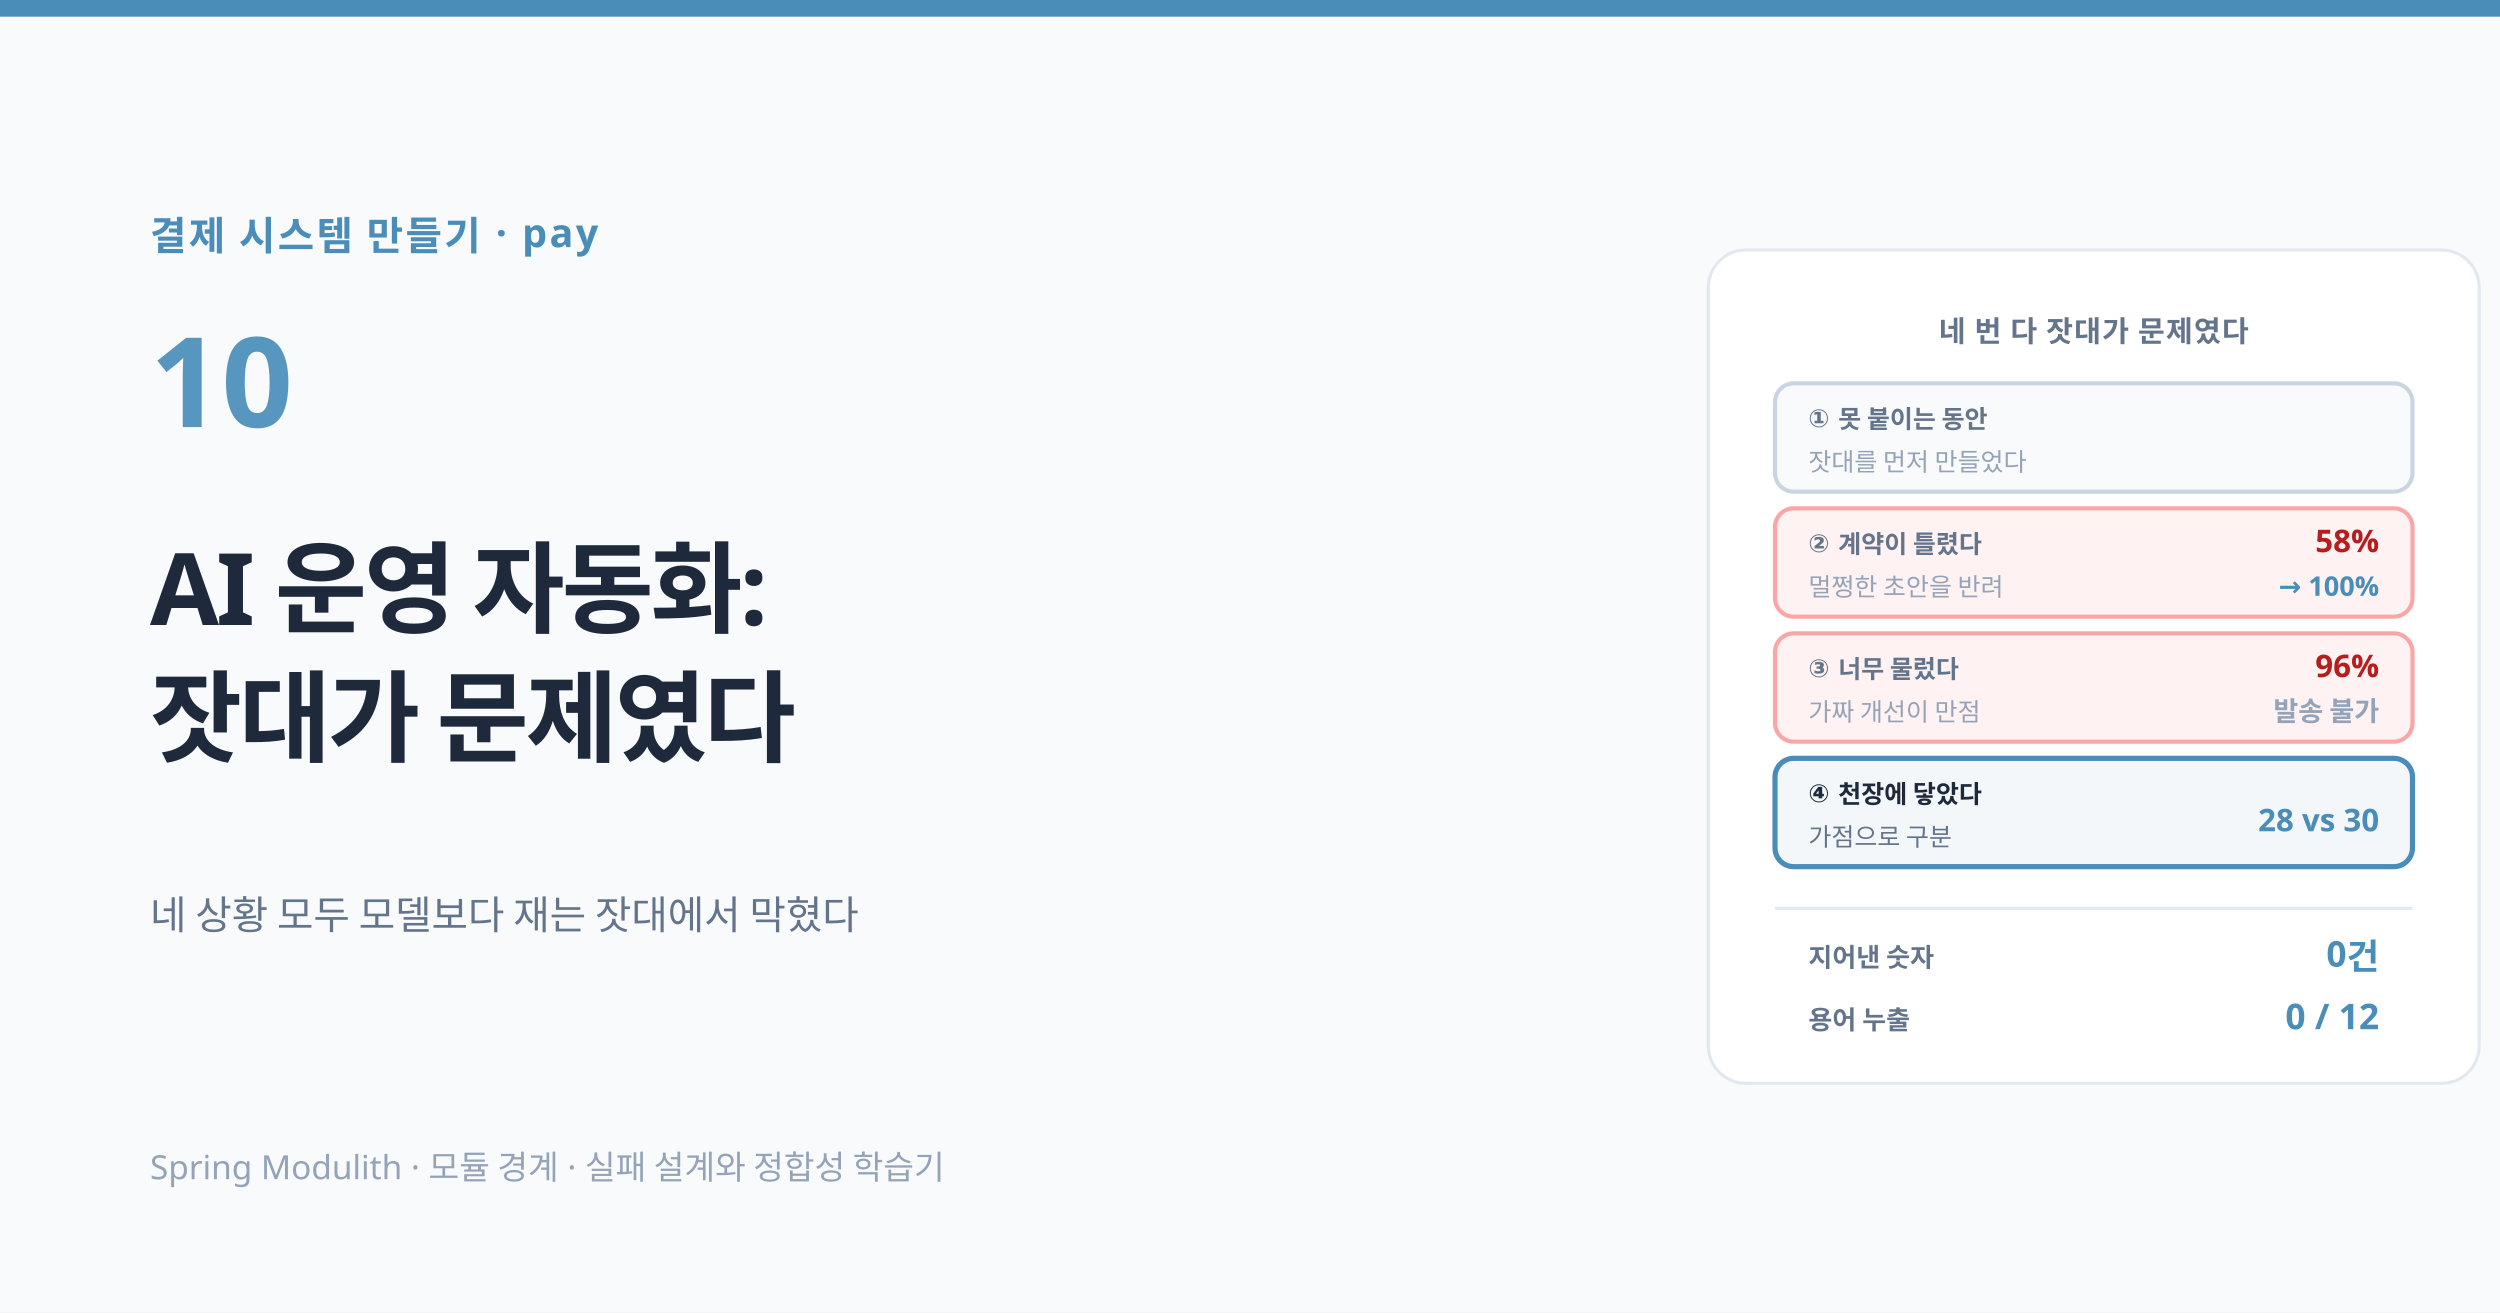
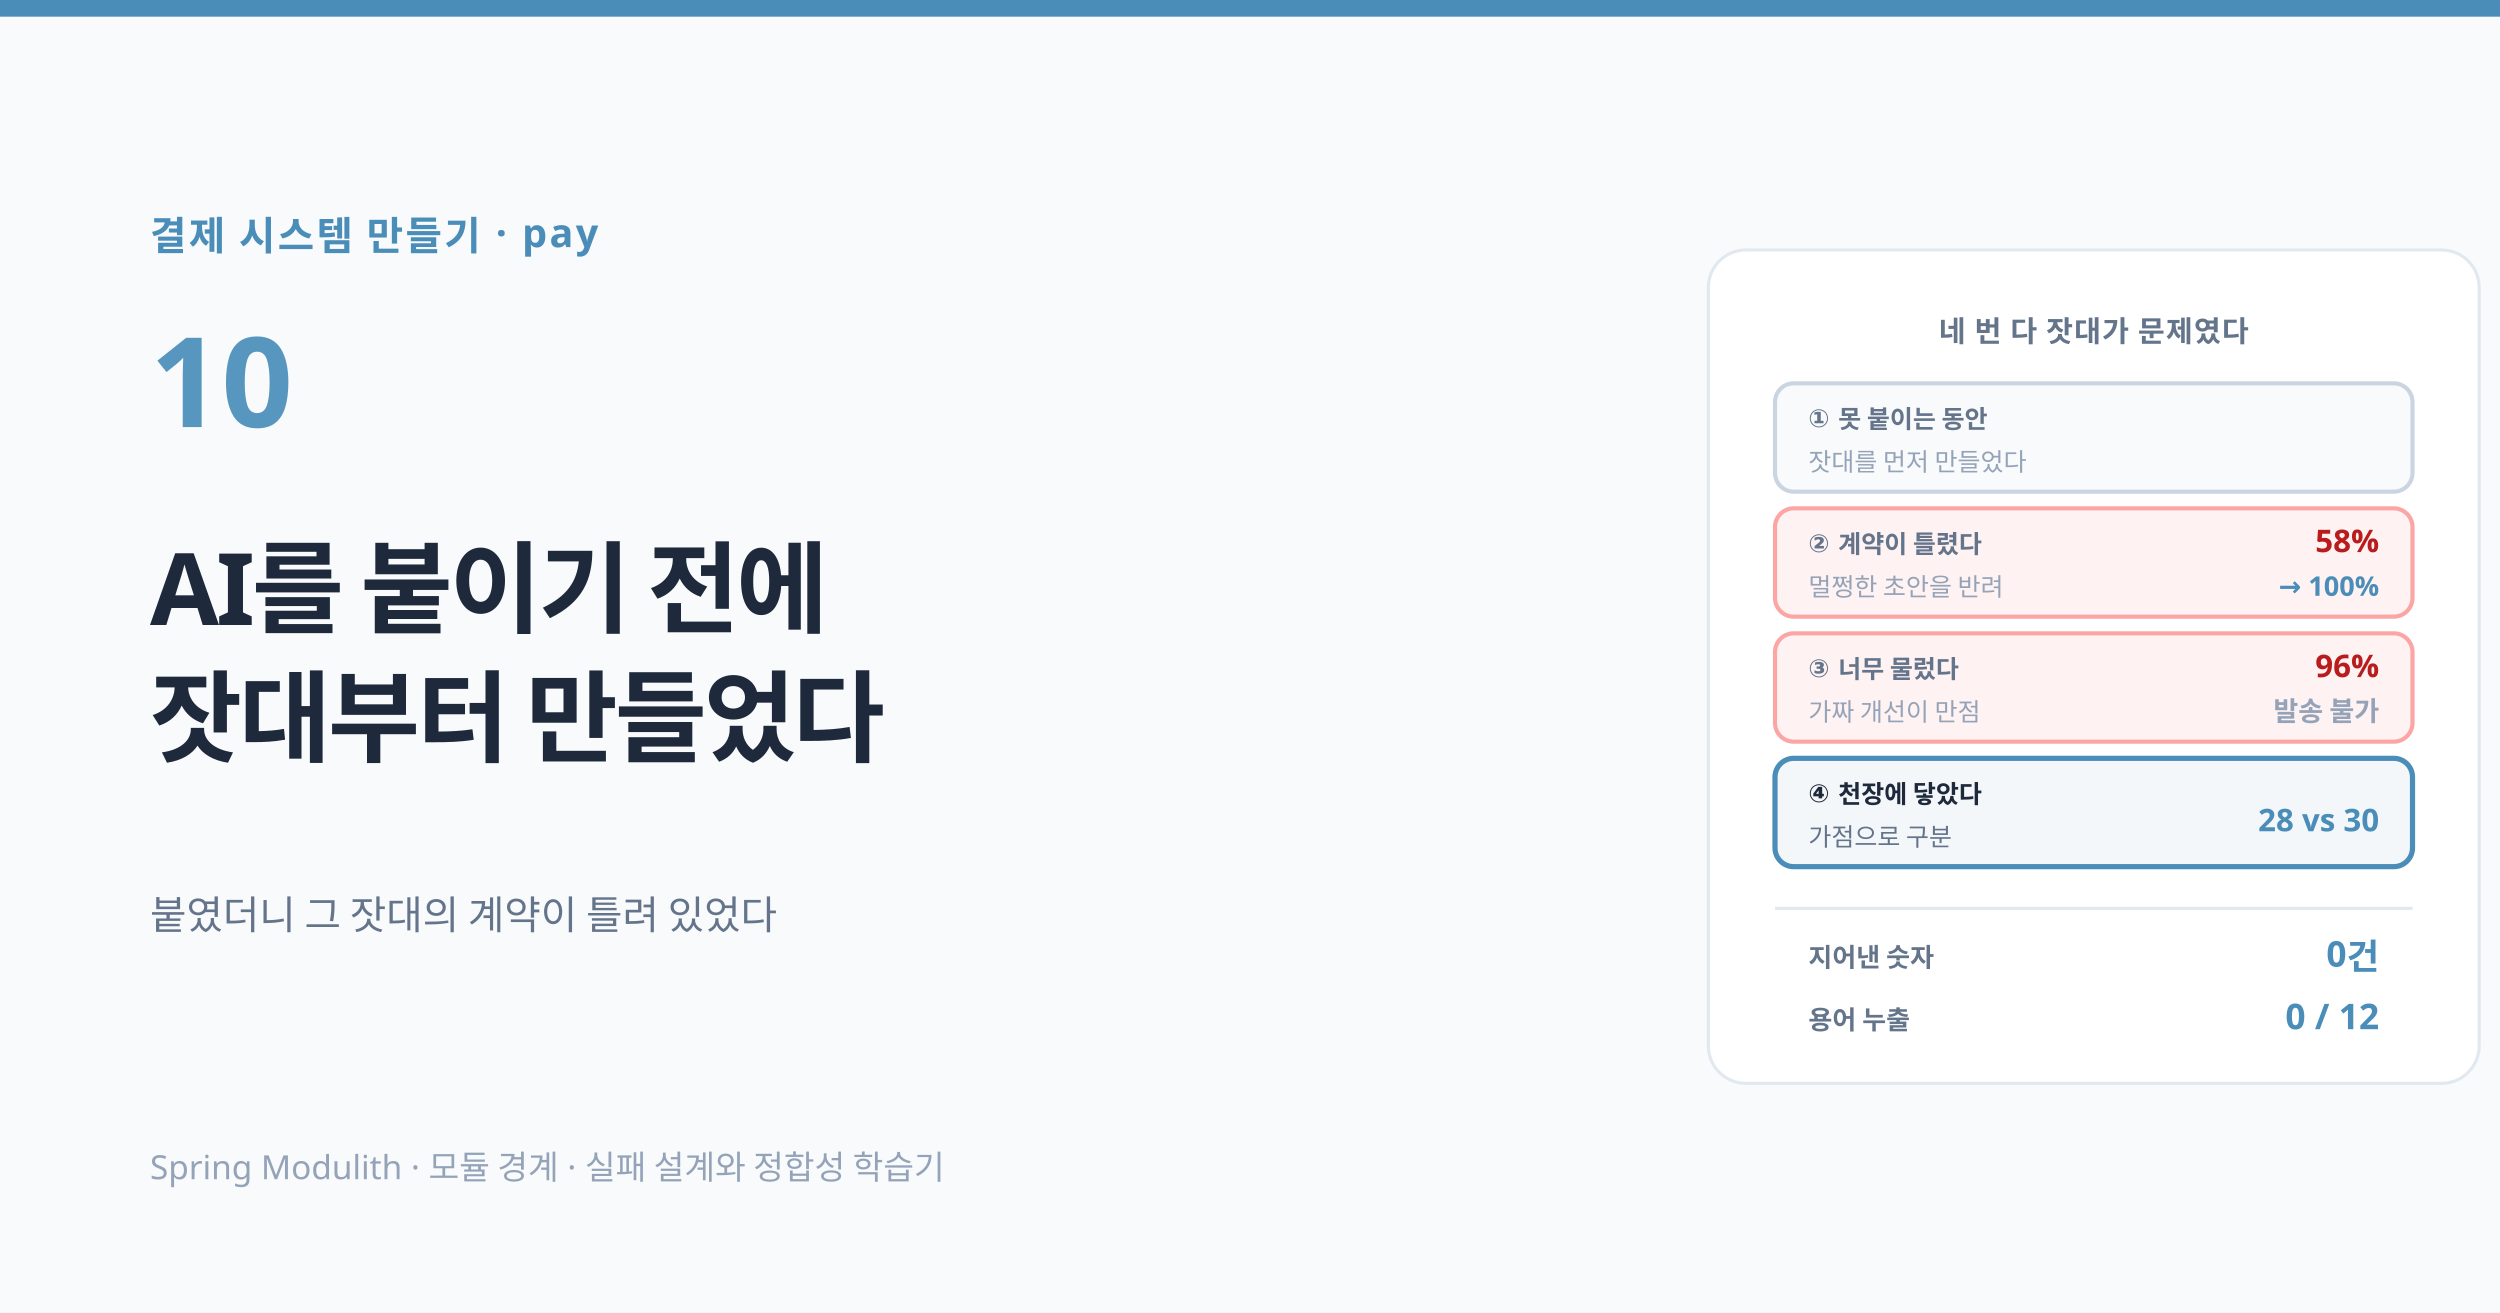
<svg xmlns="http://www.w3.org/2000/svg" viewBox="0 0 1200 630" font-family="'Pretendard', 'Apple SD Gothic Neo', system-ui, sans-serif">
  <rect width="1200" height="630" fill="#f8fafb" />
  <rect width="1200" height="8" fill="#4a8db8" />
  <rect x="820" y="120" width="370" height="400" rx="18" fill="#ffffff" stroke="#e2e8f0" stroke-width="1.5" />
  <text x="1005" y="164" text-anchor="middle" font-size="14" font-weight="700" fill="#64748b" letter-spacing="0.04em">네 번 다 잣대가 문제였다</text>
  <rect x="852" y="184" width="306" height="52" rx="9" fill="#f8fafb" stroke="#cbd5e1" stroke-width="2" />
  <text x="868" y="205" font-size="12" font-weight="700" fill="#64748b">① 못 붙이는 동안</text>
  <text x="868" y="226" font-size="12" fill="#94a3b8">잣대를 먼저 만들었다</text>
  <rect x="852" y="244" width="306" height="52" rx="9" fill="#fef2f2" stroke="#fca5a5" stroke-width="2" />
  <text x="868" y="265" font-size="12" font-weight="700" fill="#64748b">② 계약이 틀렸다</text>
  <text x="1142" y="265" text-anchor="end" font-size="15" font-weight="900" fill="#b91c1c">58%</text>
  <text x="868" y="286" font-size="12" fill="#94a3b8">멀쩡한 초안을 반려</text>
  <text x="1142" y="286" text-anchor="end" font-size="13" font-weight="800" fill="#4a8db8">→ 100%</text>
  <rect x="852" y="304" width="306" height="52" rx="9" fill="#fef2f2" stroke="#fca5a5" stroke-width="2" />
  <text x="868" y="325" font-size="12" font-weight="700" fill="#64748b">③ 너무 물렀다</text>
  <text x="1142" y="325" text-anchor="end" font-size="15" font-weight="900" fill="#b91c1c">96%</text>
  <text x="868" y="346" font-size="12" fill="#94a3b8">가짜 개선이 만점</text>
  <text x="1142" y="346" text-anchor="end" font-size="13" font-weight="800" fill="#94a3b8">발송 불가</text>
  <rect x="852" y="364" width="306" height="52" rx="9" fill="#4a8db810" stroke="#4a8db8" stroke-width="2.5" />
  <text x="868" y="385" font-size="12" font-weight="700" fill="#1e293b">④ 천장에 닿았다</text>
  <text x="868" y="406" font-size="12" fill="#64748b">가점으로 구분</text>
  <text x="1142" y="399" text-anchor="end" font-size="15" font-weight="900" fill="#4a8db8">28 vs 30</text>
  <line x1="852" y1="436" x2="1158" y2="436" stroke="#e2e8f0" stroke-width="1.5" />
  <text x="868" y="464" font-size="12.5" font-weight="700" fill="#64748b">지어낸 숫자</text>
  <text x="1142" y="464" text-anchor="end" font-size="17" font-weight="900" fill="#4a8db8">0건</text>
  <text x="868" y="494" font-size="12.5" font-weight="700" fill="#64748b">용어 누출</text>
  <text x="1142" y="494" text-anchor="end" font-size="17" font-weight="900" fill="#4a8db8">0 / 12</text>
  <text x="72" y="120" font-size="19" font-weight="700" fill="#4a8db8" letter-spacing="0.06em">결제 시스템 만들기 · pay</text>
  <text x="72" y="205" font-size="60" font-weight="900" fill="#4a8db8" opacity="0.92">10</text>
-   <text x="72" y="300" font-size="48" font-weight="800" fill="#1e293b" letter-spacing="-0.03em">AI 운영 자동화:</text>
-   <text x="72" y="362" font-size="48" font-weight="800" fill="#1e293b" letter-spacing="-0.03em">잣대가 문제였다</text>
-   <text x="72" y="446" font-size="19" fill="#64748b">네 상황 모두 모델보다 재는 잣대에서 막혔다</text>
+   <text x="72" y="300" font-size="48" font-weight="800" fill="#1e293b" letter-spacing="-0.03em">AI를 붙이기 전에</text>
+   <text x="72" y="362" font-size="48" font-weight="800" fill="#1e293b" letter-spacing="-0.03em">잣대부터 만들었다</text>
+   <text x="72" y="446" font-size="19" fill="#64748b">붙였더니 그 잣대의 계약이 틀려 있었다</text>
  <text x="72" y="566" font-size="16" fill="#94a3b8">Spring Modulith · 모듈 경계 · 실패 설계와 정합성 학습기</text>
</svg>
